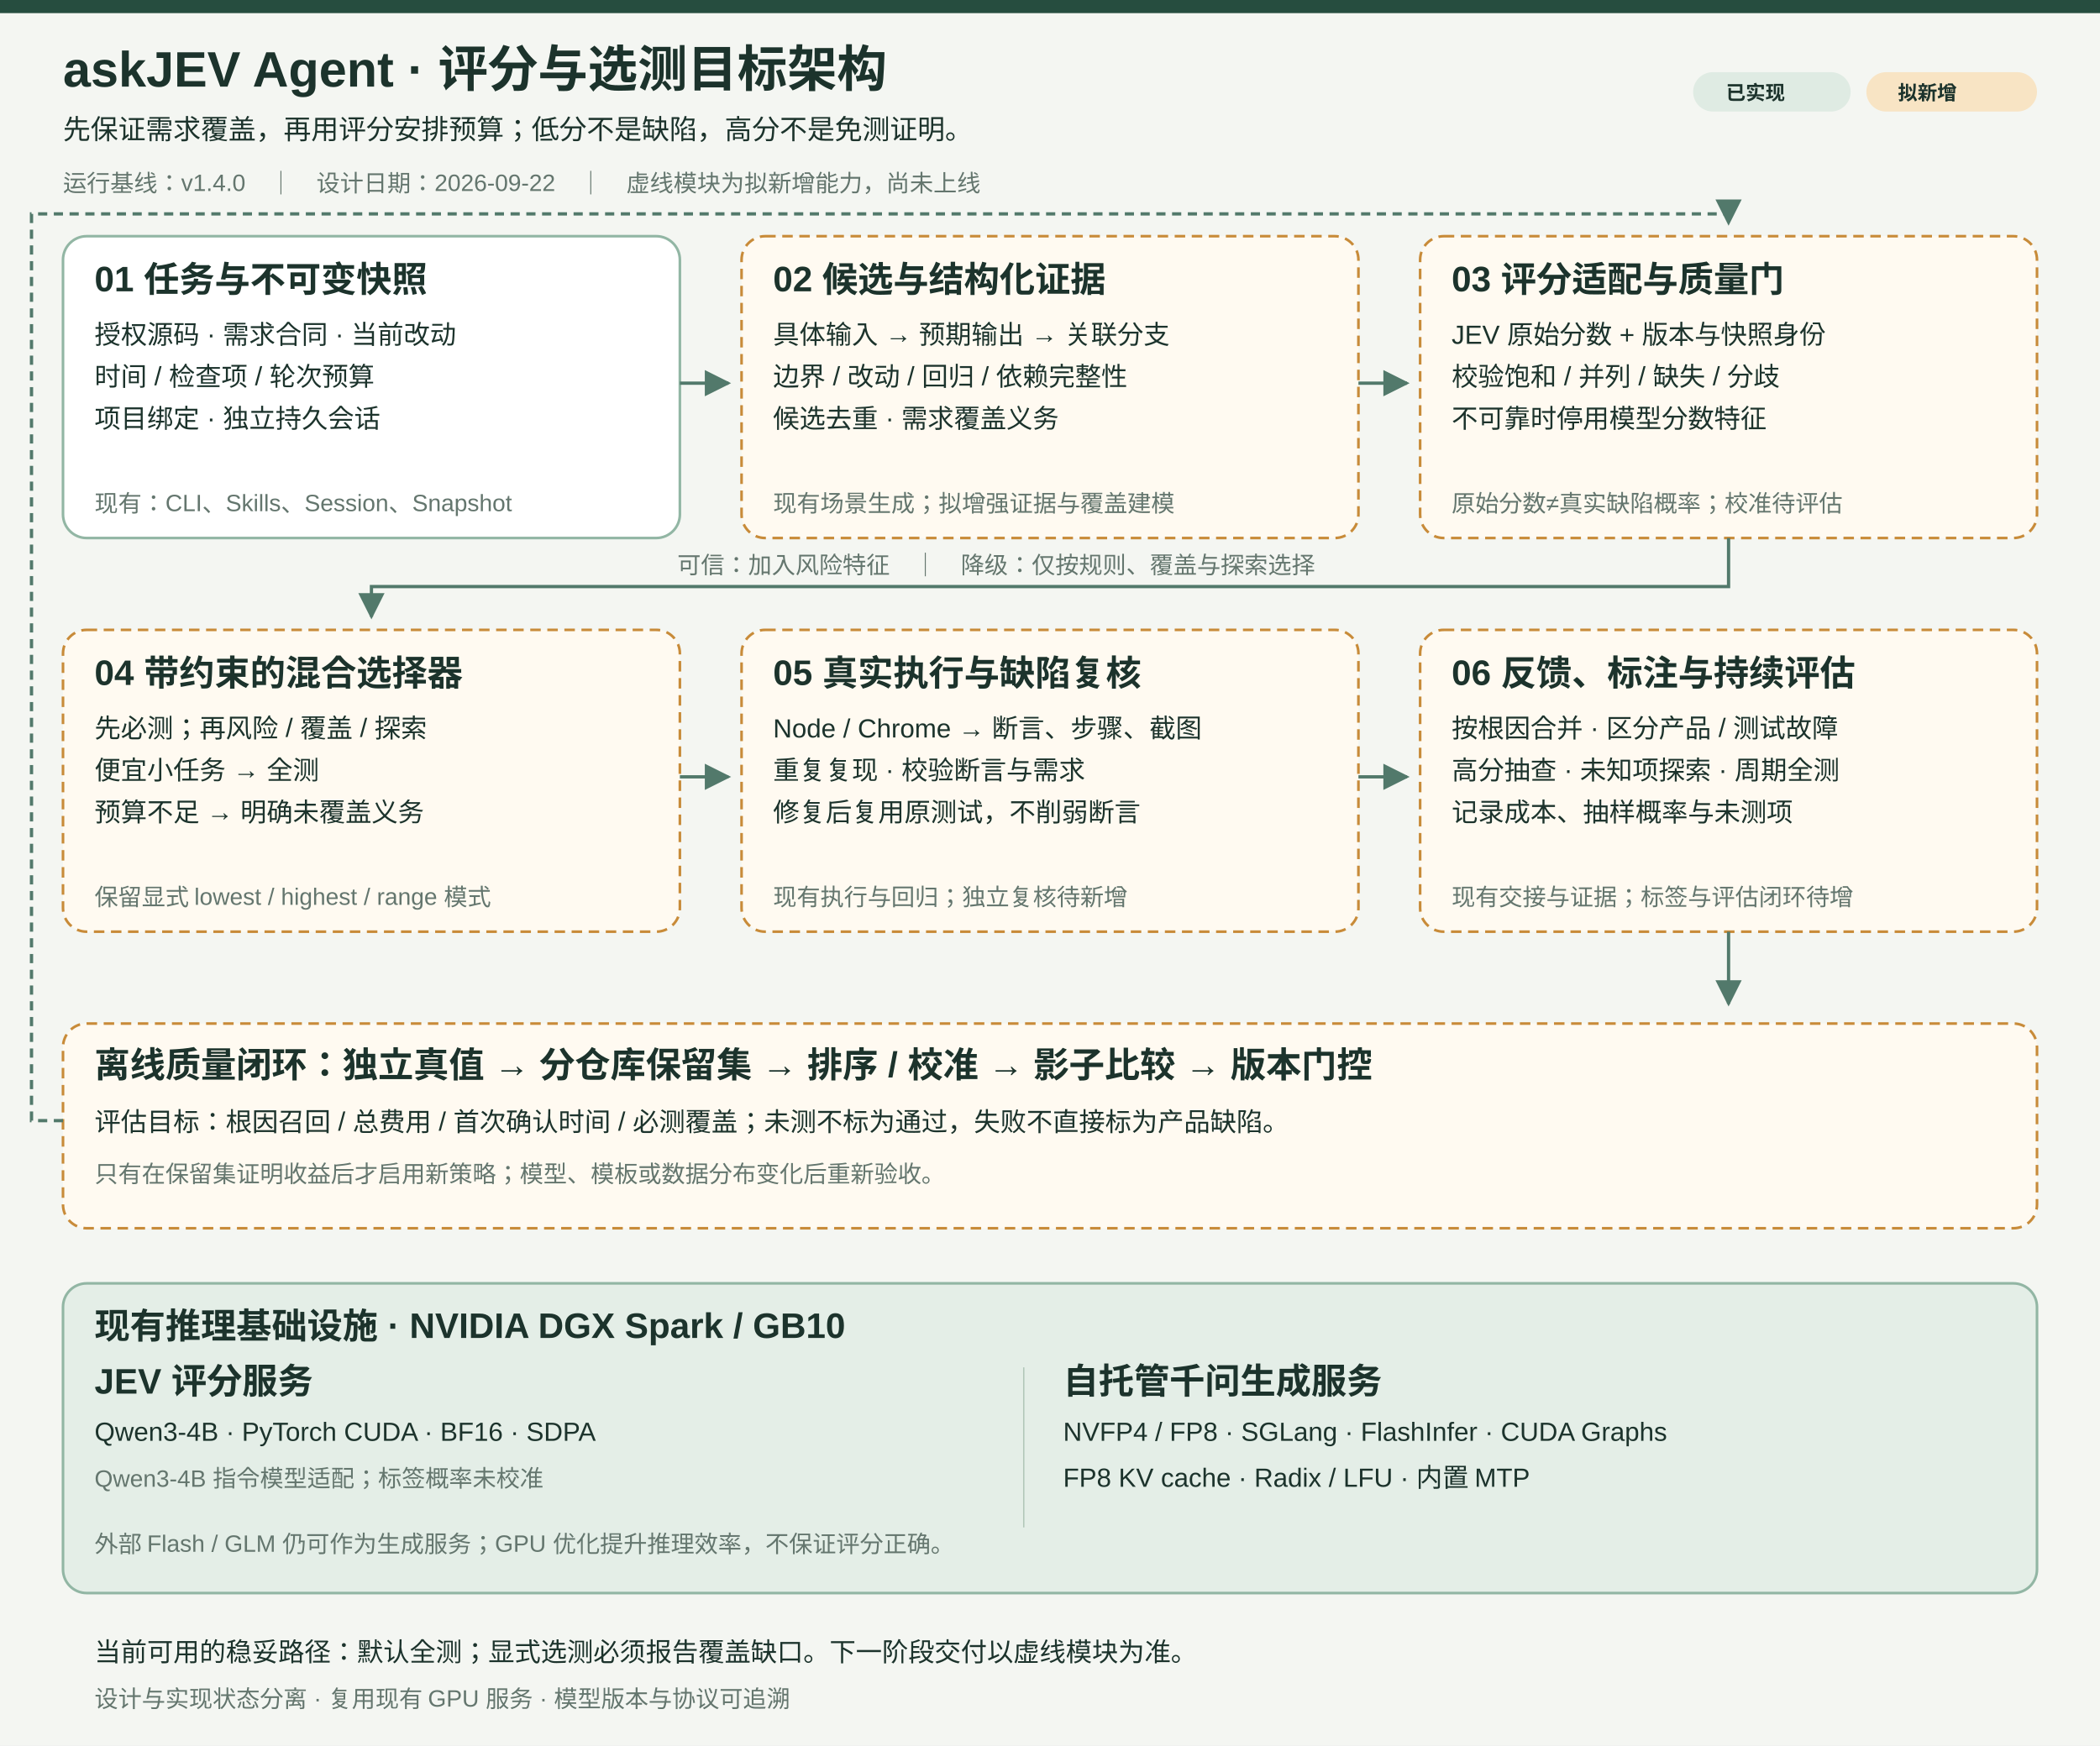
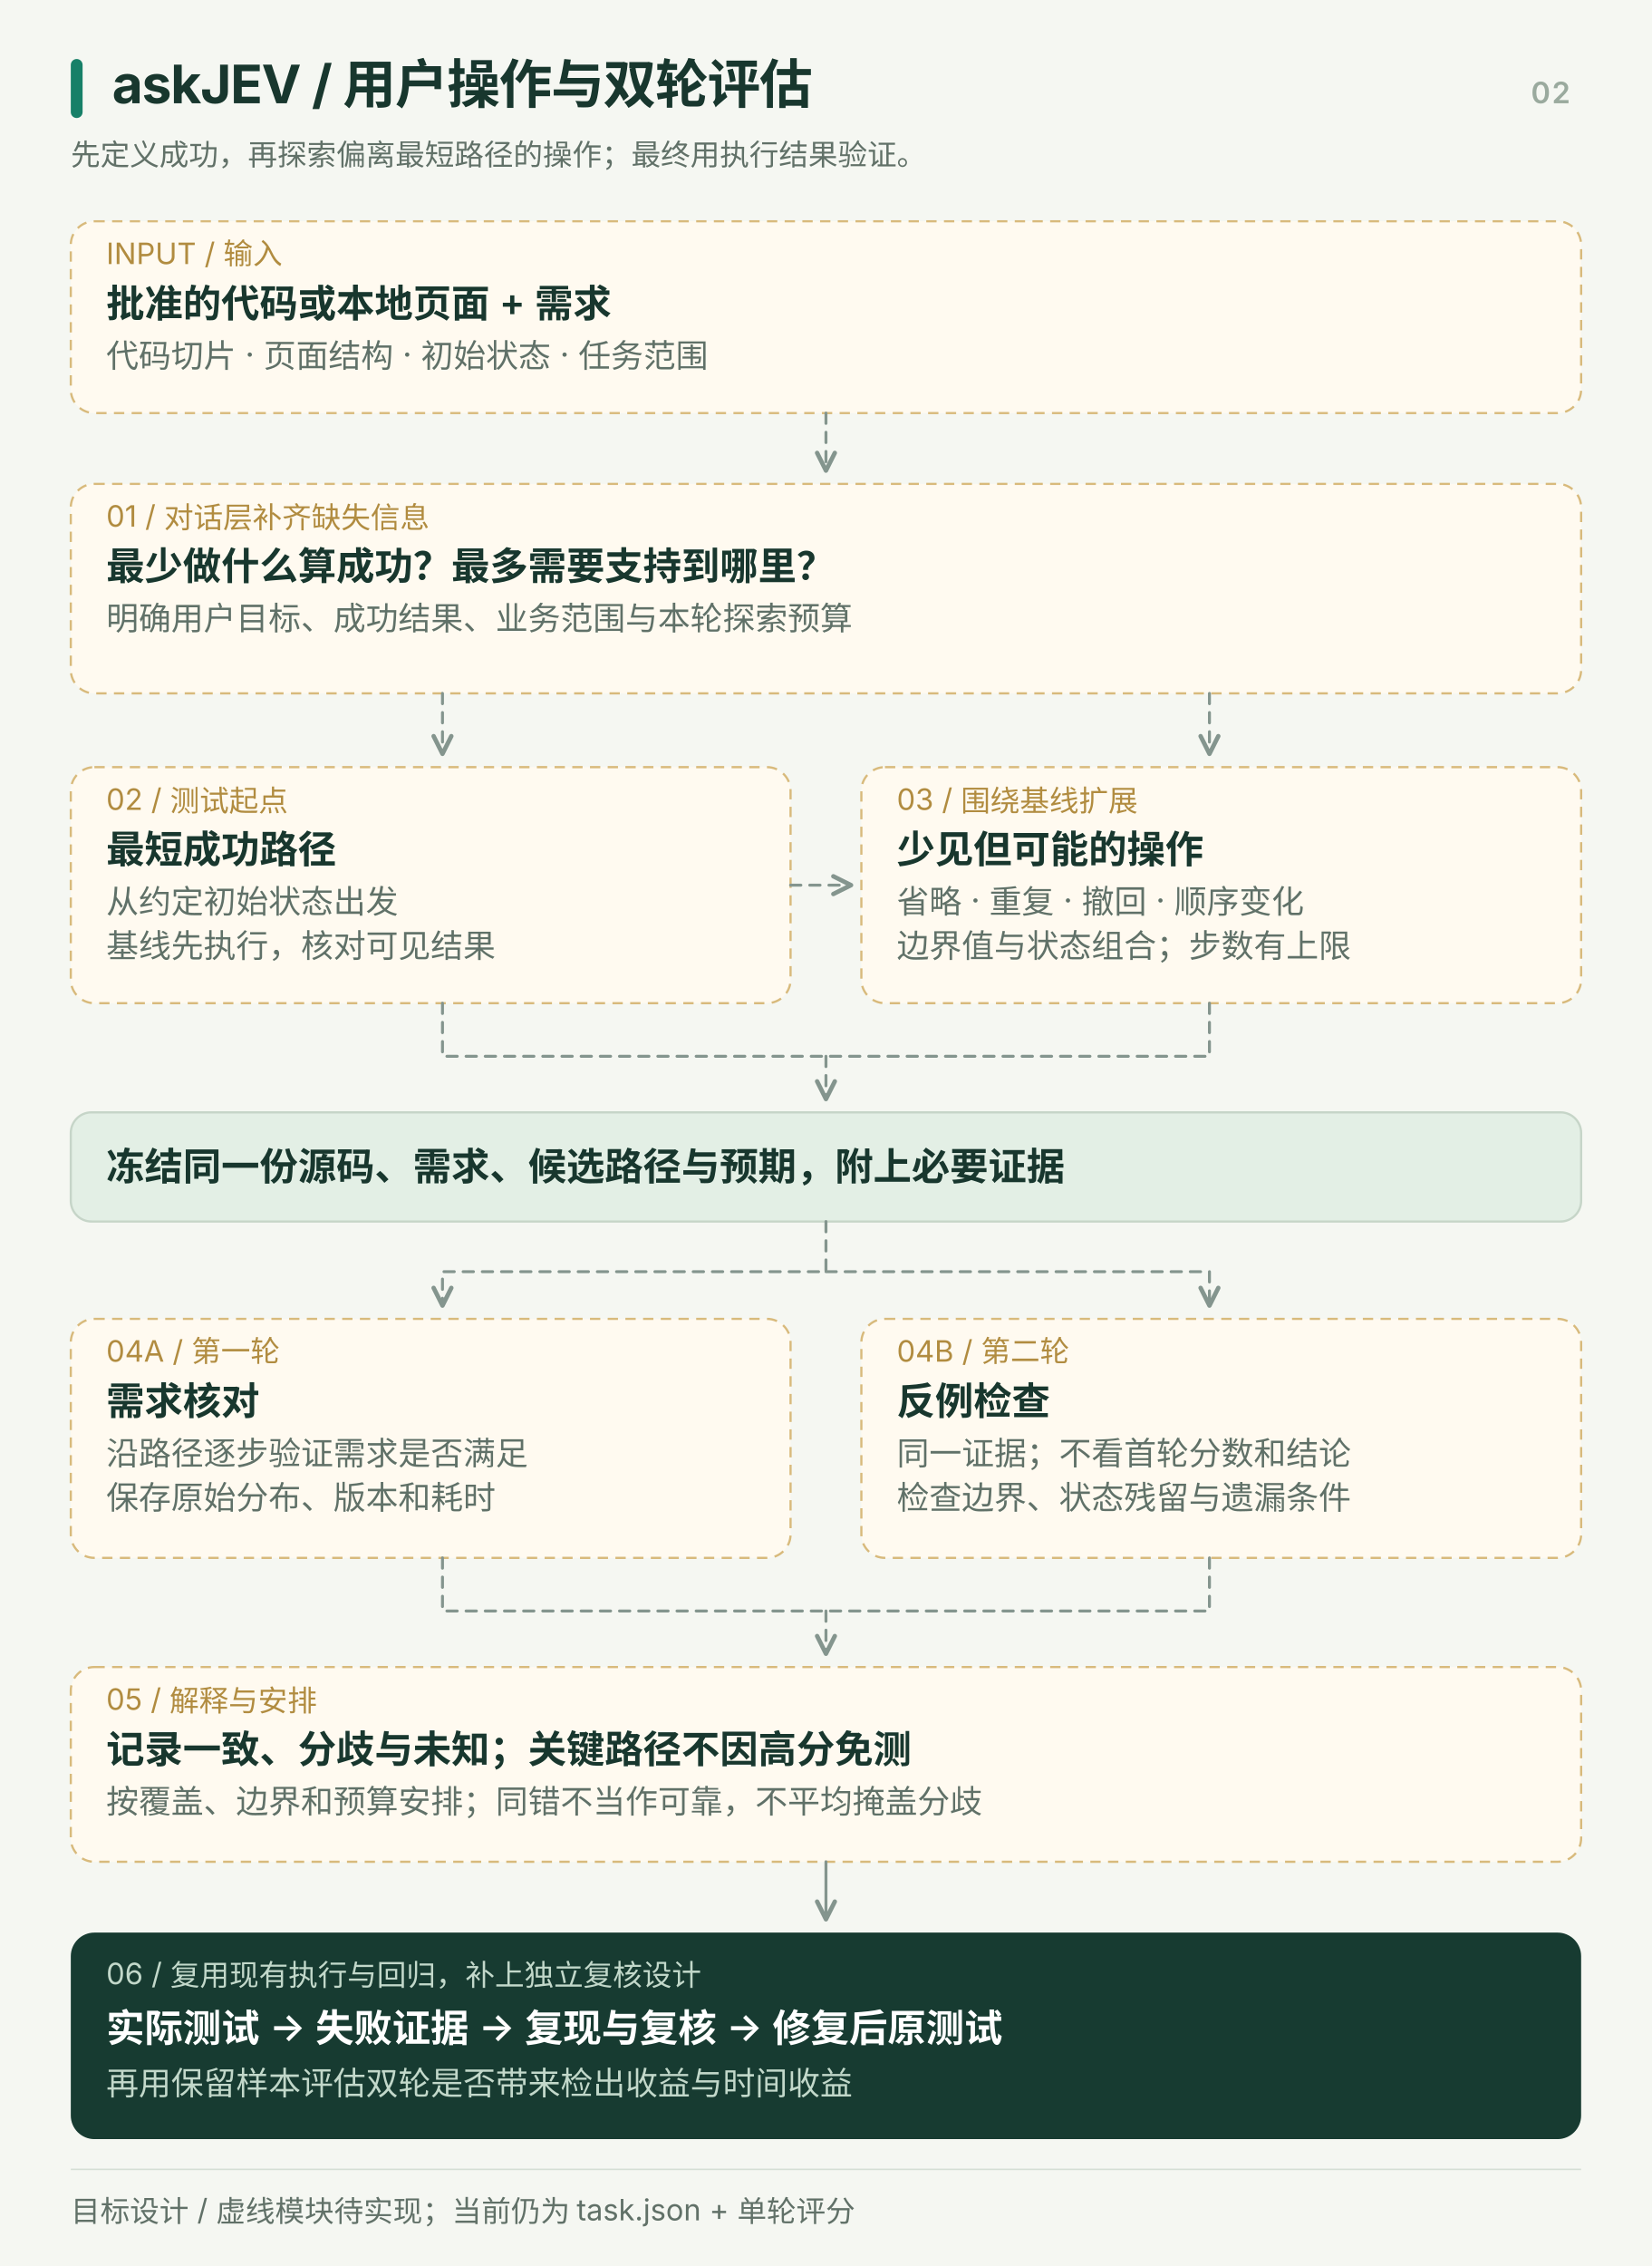
- <svg xmlns="http://www.w3.org/2000/svg" width="1600" height="1330" viewBox="0 0 1600 1330" role="img" aria-labelledby="title desc">
+ <svg xmlns="http://www.w3.org/2000/svg" width="1120" height="1536" viewBox="0 0 1120 1536" role="img" aria-labelledby="title desc">
  <defs>
-     <marker id="arrow" viewBox="0 0 10 10" refX="9" refY="5" markerWidth="8" markerHeight="8" orient="auto-start-reverse">
-       <path d="M0 0 L10 5 L0 10Z" fill="#52796b" />
+     <marker id="arrow" markerWidth="8" markerHeight="8" refX="6.5" refY="4" orient="auto-start-reverse">
+       <path d="M1 1 L7 4 L1 7" fill="none" stroke="#84958e" stroke-width="1.5" stroke-linecap="round" stroke-linejoin="round" />
    </marker>
  </defs>
-   <style>text{font-family:"PingFang SC","Microsoft YaHei",Arial,sans-serif;fill:#1c332c}.body{font-size:20px}.muted{fill:#64766e;font-size:18px}.title{font-size:27px;font-weight:600}.pill{font-size:15px;font-weight:600}.link{fill:none;stroke:#52796b;stroke-width:2.5;marker-end:url(#arrow)}.planned{fill:#fffaf1;stroke:#c88b39;stroke-width:2;stroke-dasharray:8 5}.existing{fill:#ffffff;stroke:#92b6a4;stroke-width:2}</style>
-   <rect width="1600" height="1330" fill="#f4f6f2" />
-   <rect x="0" y="0" width="1600" height="10" fill="#264d3f" />
-   <text x="48" y="66" font-size="38" font-weight="700">askJEV Agent · 评分与选测目标架构</text>
-   <text x="48" y="106" font-size="21" fill="#576c60">先保证需求覆盖，再用评分安排预算；低分不是缺陷，高分不是免测证明。</text>
-   <text x="48" y="146" class="muted">运行基线：v1.4.0　｜　设计日期：2026-09-22　｜　虚线模块为拟新增能力，尚未上线</text>
-   <rect x="1290" y="55" width="120" height="30" rx="15" fill="#dfebe3" />
-   <text x="1315" y="76" class="pill">已实现</text>
-   <rect x="1422" y="55" width="130" height="30" rx="15" fill="#f8e4c4" />
-   <text x="1446" y="76" class="pill">拟新增</text>
-   <rect x="48" y="180" width="470" height="230" rx="18" class="existing" />
-   <text x="72" y="222" class="title">01  任务与不可变快照</text>
-   <text x="72" y="262" class="body">授权源码 · 需求合同 · 当前改动</text>
-   <text x="72" y="294" class="body">时间 / 检查项 / 轮次预算</text>
-   <text x="72" y="326" class="body">项目绑定 · 独立持久会话</text>
-   <text x="72" y="390" class="muted">现有：CLI、Skills、Session、Snapshot</text>
-   <rect x="565" y="180" width="470" height="230" rx="18" class="planned" />
-   <text x="589" y="222" class="title">02  候选与结构化证据</text>
-   <text x="589" y="262" class="body">具体输入 → 预期输出 → 关联分支</text>
-   <text x="589" y="294" class="body">边界 / 改动 / 回归 / 依赖完整性</text>
-   <text x="589" y="326" class="body">候选去重 · 需求覆盖义务</text>
-   <text x="589" y="390" class="muted">现有场景生成；拟增强证据与覆盖建模</text>
-   <rect x="1082" y="180" width="470" height="230" rx="18" class="planned" />
-   <text x="1106" y="222" class="title">03  评分适配与质量门</text>
-   <text x="1106" y="262" class="body">JEV 原始分数 + 版本与快照身份</text>
-   <text x="1106" y="294" class="body">校验饱和 / 并列 / 缺失 / 分歧</text>
-   <text x="1106" y="326" class="body">不可靠时停用模型分数特征</text>
-   <text x="1106" y="390" class="muted">原始分数≠真实缺陷概率；校准待评估</text>
-   <path class="link" d="M518 292 H555" />
-   <path class="link" d="M1035 292 H1072" />
-   <path class="link" d="M1317 410 V447 H283 V470" />
-   <text x="516" y="437" class="muted">可信：加入风险特征　｜　降级：仅按规则、覆盖与探索选择</text>
-   <rect x="48" y="480" width="470" height="230" rx="18" class="planned" />
-   <text x="72" y="522" class="title">04  带约束的混合选择器</text>
-   <text x="72" y="562" class="body">先必测；再风险 / 覆盖 / 探索</text>
-   <text x="72" y="594" class="body">便宜小任务 → 全测</text>
-   <text x="72" y="626" class="body">预算不足 → 明确未覆盖义务</text>
-   <text x="72" y="690" class="muted">保留显式 lowest / highest / range 模式</text>
-   <rect x="565" y="480" width="470" height="230" rx="18" class="planned" />
-   <text x="589" y="522" class="title">05  真实执行与缺陷复核</text>
-   <text x="589" y="562" class="body">Node / Chrome → 断言、步骤、截图</text>
-   <text x="589" y="594" class="body">重复复现 · 校验断言与需求</text>
-   <text x="589" y="626" class="body">修复后复用原测试，不削弱断言</text>
-   <text x="589" y="690" class="muted">现有执行与回归；独立复核待新增</text>
-   <rect x="1082" y="480" width="470" height="230" rx="18" class="planned" />
-   <text x="1106" y="522" class="title">06  反馈、标注与持续评估</text>
-   <text x="1106" y="562" class="body">按根因合并 · 区分产品 / 测试故障</text>
-   <text x="1106" y="594" class="body">高分抽查 · 未知项探索 · 周期全测</text>
-   <text x="1106" y="626" class="body">记录成本、抽样概率与未测项</text>
-   <text x="1106" y="690" class="muted">现有交接与证据；标签与评估闭环待增</text>
-   <path class="link" d="M518 592 H555" />
-   <path class="link" d="M1035 592 H1072" />
-   <path class="link" d="M1317 710 V765" />
-   <rect x="48" y="780" width="1504" height="156" rx="18" class="planned" />
-   <text x="72" y="821" class="title">离线质量闭环：独立真值 → 分仓库保留集 → 排序 / 校准 → 影子比较 → 版本门控</text>
-   <text x="72" y="862" class="body">评估目标：根因召回 / 总费用 / 首次确认时间 / 必测覆盖；未测不标为通过，失败不直接标为产品缺陷。</text>
-   <text x="72" y="901" class="muted">只有在保留集证明收益后才启用新策略；模型、模板或数据分布变化后重新验收。</text>
-   <rect x="48" y="978" width="1504" height="236" rx="18" fill="#e4eee7" stroke="#92b6a4" stroke-width="2" />
-   <text x="72" y="1020" class="title">现有推理基础设施 · NVIDIA DGX Spark / GB10</text>
-   <text x="72" y="1062" class="title">JEV 评分服务</text>
-   <text x="72" y="1098" class="body">Qwen3-4B · PyTorch CUDA · BF16 · SDPA</text>
-   <text x="72" y="1133" class="muted">Qwen3-4B 指令模型适配；标签概率未校准</text>
-   <line x1="780" y1="1042" x2="780" y2="1164" stroke="#b1c7b8" />
-   <text x="810" y="1062" class="title">自托管千问生成服务</text>
-   <text x="810" y="1098" class="body">NVFP4 / FP8 · SGLang · FlashInfer · CUDA Graphs</text>
-   <text x="810" y="1133" class="body">FP8 KV cache · Radix / LFU · 内置 MTP</text>
-   <text x="72" y="1183" class="muted">外部 Flash / GLM 仍可作为生成服务；GPU 优化提升推理效率，不保证评分正确。</text>
-   <path class="link" stroke-dasharray="7 5" d="M48 854 H24 V163 H1317 V170" />
-   <text x="72" y="1266" class="body">当前可用的稳妥路径：默认全测；显式选测必须报告覆盖缺口。下一阶段交付以虚线模块为准。</text>
-   <text x="72" y="1301" class="muted">设计与实现状态分离 · 复用现有 GPU 服务 · 模型版本与协议可追溯</text>
+   <style>text{font-family:Inter,"PingFang SC","Microsoft YaHei","Noto Sans CJK SC",sans-serif} .title{font-size:36px;font-weight:650;letter-spacing:-.7px} .label{font-size:20px;letter-spacing:1px;font-weight:600} .heading{font-size:26px;font-weight:600} .body{font-size:22px} .small{font-size:20px} .mono{font-family:"SFMono-Regular",Consolas,monospace;font-size:20px}</style>
+   <rect x="0" y="0" width="1120" height="1536" rx="0" fill="#f5f7f2" />
+   <rect x="48" y="40" width="8" height="40" rx="4" fill="#178068" />
+   <text x="76" y="70" class="title" fill="#18372e">askJEV / 用户操作与双轮评估</text>
+   <text x="48" y="112" class="small" fill="#617168">先定义成功，再探索偏离最短路径的操作；最终用执行结果验证。</text>
+   <text x="1038" y="70" class="label" fill="#9aaa9e">02</text>
+   <rect x="48" y="1470" width="1024" height="1" rx="0" fill="#d5dfd5" />
+   <text x="48" y="1506" class="small" fill="#617168">目标设计  /  虚线模块待实现；当前仍为 task.json + 单轮评分</text>
+   <rect x="48" y="150" width="1024" height="130" rx="16" fill="#fffaf0" stroke="#d8ba7c" stroke-width="1.5" stroke-dasharray="7 5" />
+   <text x="72" y="179" class="small" fill="#b18c40">INPUT / 输入</text>
+   <text x="72" y="215" class="heading" fill="#18372e">批准的代码或本地页面 + 需求</text>
+   <text x="72" y="249" class="body" fill="#607168">代码切片 · 页面结构 · 初始状态 · 任务范围</text>
+   <path d="M560 280 V318" fill="none" stroke="#84958e" stroke-width="2" stroke-linecap="round" stroke-linejoin="round" marker-end="url(#arrow)" stroke-dasharray="7 6" />
+   <rect x="48" y="328" width="1024" height="142" rx="16" fill="#fffaf0" stroke="#d8ba7c" stroke-width="1.5" stroke-dasharray="7 5" />
+   <text x="72" y="357" class="small" fill="#b18c40">01 / 对话层补齐缺失信息</text>
+   <text x="72" y="393" class="heading" fill="#18372e">最少做什么算成功？最多需要支持到哪里？</text>
+   <text x="72" y="427" class="body" fill="#607168">明确用户目标、成功结果、业务范围与本轮探索预算</text>
+   <path d="M300 470 V510" fill="none" stroke="#84958e" stroke-width="2" stroke-linecap="round" stroke-linejoin="round" marker-end="url(#arrow)" stroke-dasharray="7 6" />
+   <path d="M820 470 V510" fill="none" stroke="#84958e" stroke-width="2" stroke-linecap="round" stroke-linejoin="round" marker-end="url(#arrow)" stroke-dasharray="7 6" />
+   <rect x="48" y="520" width="488" height="160" rx="16" fill="#fffaf0" stroke="#d8ba7c" stroke-width="1.5" stroke-dasharray="7 5" />
+   <text x="72" y="549" class="small" fill="#b18c40">02 / 测试起点</text>
+   <text x="72" y="585" class="heading" fill="#18372e">最短成功路径</text>
+   <text x="72" y="619" class="body" fill="#607168">从约定初始状态出发</text>
+   <text x="72" y="649" class="body" fill="#607168">基线先执行，核对可见结果</text>
+   <rect x="584" y="520" width="488" height="160" rx="16" fill="#fffaf0" stroke="#d8ba7c" stroke-width="1.5" stroke-dasharray="7 5" />
+   <text x="608" y="549" class="small" fill="#b18c40">03 / 围绕基线扩展</text>
+   <text x="608" y="585" class="heading" fill="#18372e">少见但可能的操作</text>
+   <text x="608" y="619" class="body" fill="#607168">省略 · 重复 · 撤回 · 顺序变化</text>
+   <text x="608" y="649" class="body" fill="#607168">边界值与状态组合；步数有上限</text>
+   <path d="M536 600 H576" fill="none" stroke="#84958e" stroke-width="2" stroke-linecap="round" stroke-linejoin="round" marker-end="url(#arrow)" stroke-dasharray="7 6" />
+   <path d="M300 680 V716 H820 V680" fill="none" stroke="#84958e" stroke-width="2" stroke-linecap="round" stroke-linejoin="round" stroke-dasharray="7 6" />
+   <path d="M560 716 V744" fill="none" stroke="#84958e" stroke-width="2" stroke-linecap="round" stroke-linejoin="round" marker-end="url(#arrow)" stroke-dasharray="7 6" />
+   <rect x="48" y="754" width="1024" height="74" rx="14" fill="#e3efe5" stroke="#c6d5c8" stroke-width="1.5" />
+   <text x="72" y="800" class="heading" fill="#18372e">冻结同一份源码、需求、候选路径与预期，附上必要证据</text>
+   <path d="M560 828 V862 H300 V884" fill="none" stroke="#84958e" stroke-width="2" stroke-linecap="round" stroke-linejoin="round" marker-end="url(#arrow)" stroke-dasharray="7 6" />
+   <path d="M560 862 H820 V884" fill="none" stroke="#84958e" stroke-width="2" stroke-linecap="round" stroke-linejoin="round" marker-end="url(#arrow)" stroke-dasharray="7 6" />
+   <rect x="48" y="894" width="488" height="162" rx="16" fill="#fffaf0" stroke="#d8ba7c" stroke-width="1.5" stroke-dasharray="7 5" />
+   <text x="72" y="923" class="small" fill="#b18c40">04A / 第一轮</text>
+   <text x="72" y="959" class="heading" fill="#18372e">需求核对</text>
+   <text x="72" y="993" class="body" fill="#607168">沿路径逐步验证需求是否满足</text>
+   <text x="72" y="1023" class="body" fill="#607168">保存原始分布、版本和耗时</text>
+   <rect x="584" y="894" width="488" height="162" rx="16" fill="#fffaf0" stroke="#d8ba7c" stroke-width="1.5" stroke-dasharray="7 5" />
+   <text x="608" y="923" class="small" fill="#b18c40">04B / 第二轮</text>
+   <text x="608" y="959" class="heading" fill="#18372e">反例检查</text>
+   <text x="608" y="993" class="body" fill="#607168">同一证据；不看首轮分数和结论</text>
+   <text x="608" y="1023" class="body" fill="#607168">检查边界、状态残留与遗漏条件</text>
+   <path d="M300 1056 V1092 H820 V1056" fill="none" stroke="#84958e" stroke-width="2" stroke-linecap="round" stroke-linejoin="round" stroke-dasharray="7 6" />
+   <path d="M560 1092 V1120" fill="none" stroke="#84958e" stroke-width="2" stroke-linecap="round" stroke-linejoin="round" marker-end="url(#arrow)" stroke-dasharray="7 6" />
+   <rect x="48" y="1130" width="1024" height="132" rx="16" fill="#fffaf0" stroke="#d8ba7c" stroke-width="1.5" stroke-dasharray="7 5" />
+   <text x="72" y="1159" class="small" fill="#b18c40">05 / 解释与安排</text>
+   <text x="72" y="1195" class="heading" fill="#18372e">记录一致、分歧与未知；关键路径不因高分免测</text>
+   <text x="72" y="1229" class="body" fill="#607168">按覆盖、边界和预算安排；同错不当作可靠，不平均掩盖分歧</text>
+   <path d="M560 1262 V1300" fill="none" stroke="#84958e" stroke-width="2" stroke-linecap="round" stroke-linejoin="round" marker-end="url(#arrow)" />
+   <rect x="48" y="1310" width="1024" height="140" rx="16" fill="#173b31" />
+   <text x="72" y="1345" class="small" fill="#c2d8ca">06 / 复用现有执行与回归，补上独立复核设计</text>
+   <text x="72" y="1384" class="heading" fill="#ffffff">实际测试 → 失败证据 → 复现与复核 → 修复后原测试</text>
+   <text x="72" y="1420" class="body" fill="#c2d8ca">再用保留样本评估双轮是否带来检出收益与时间收益</text>
</svg>
